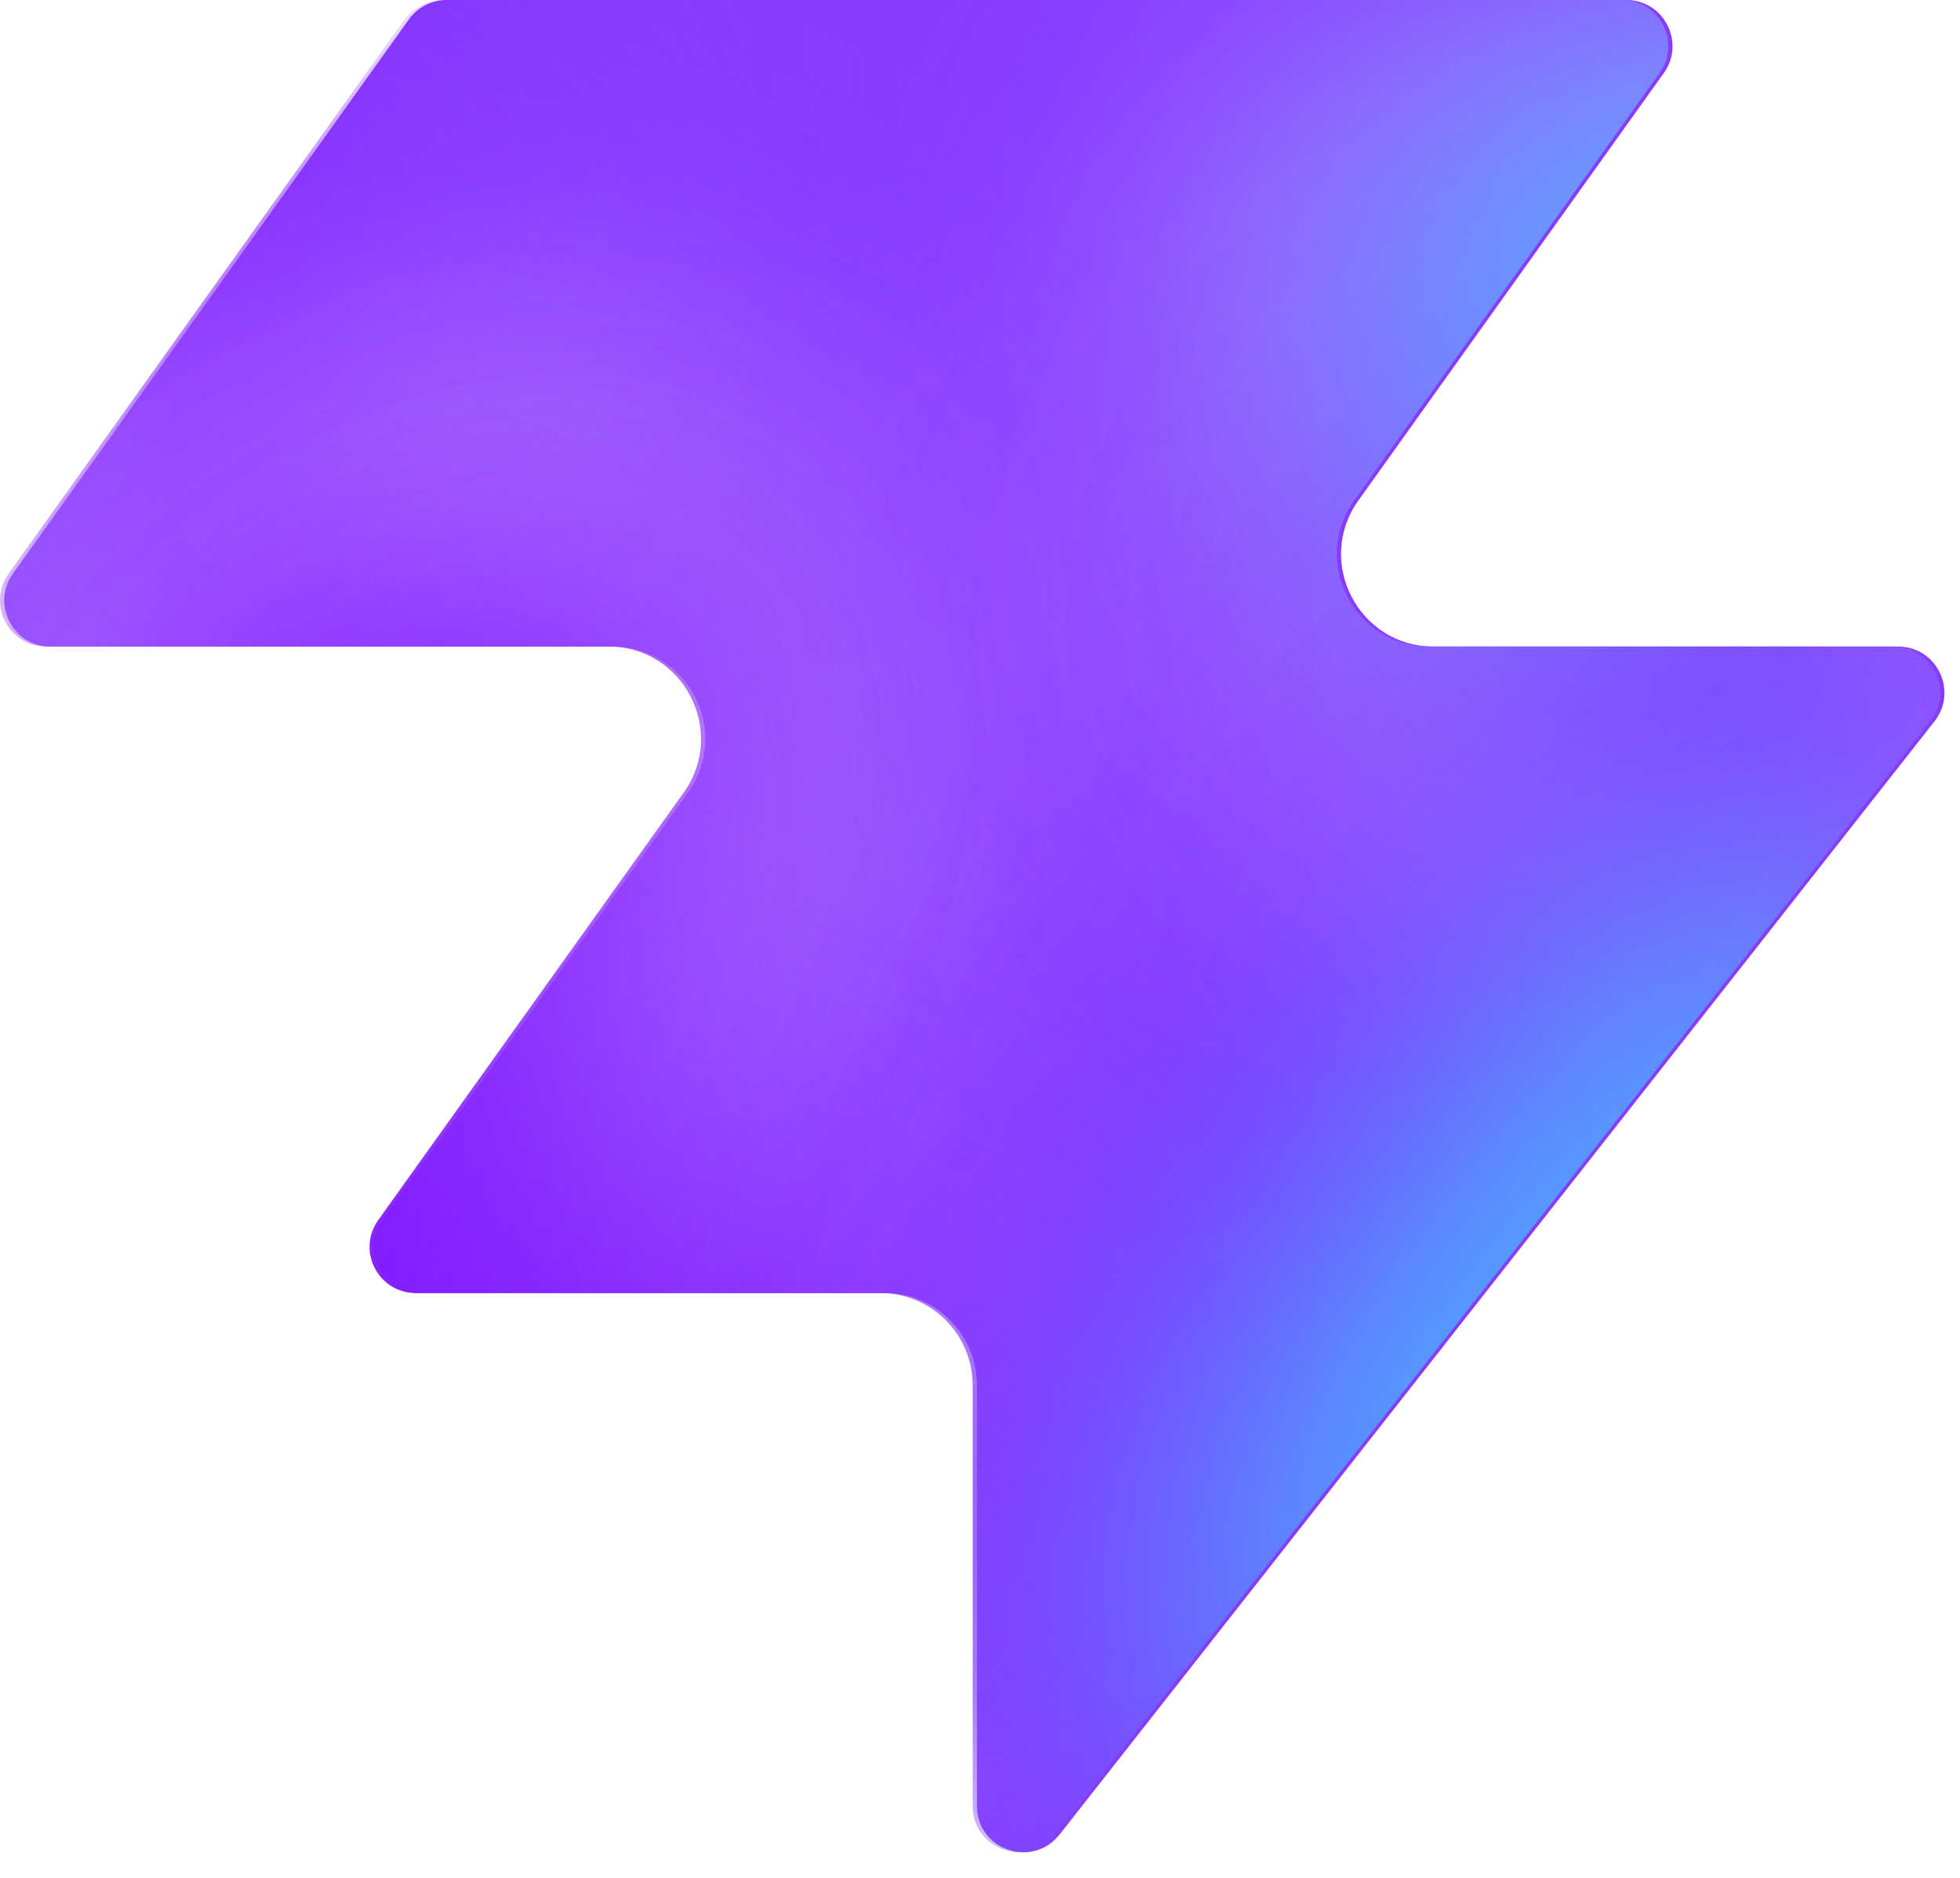
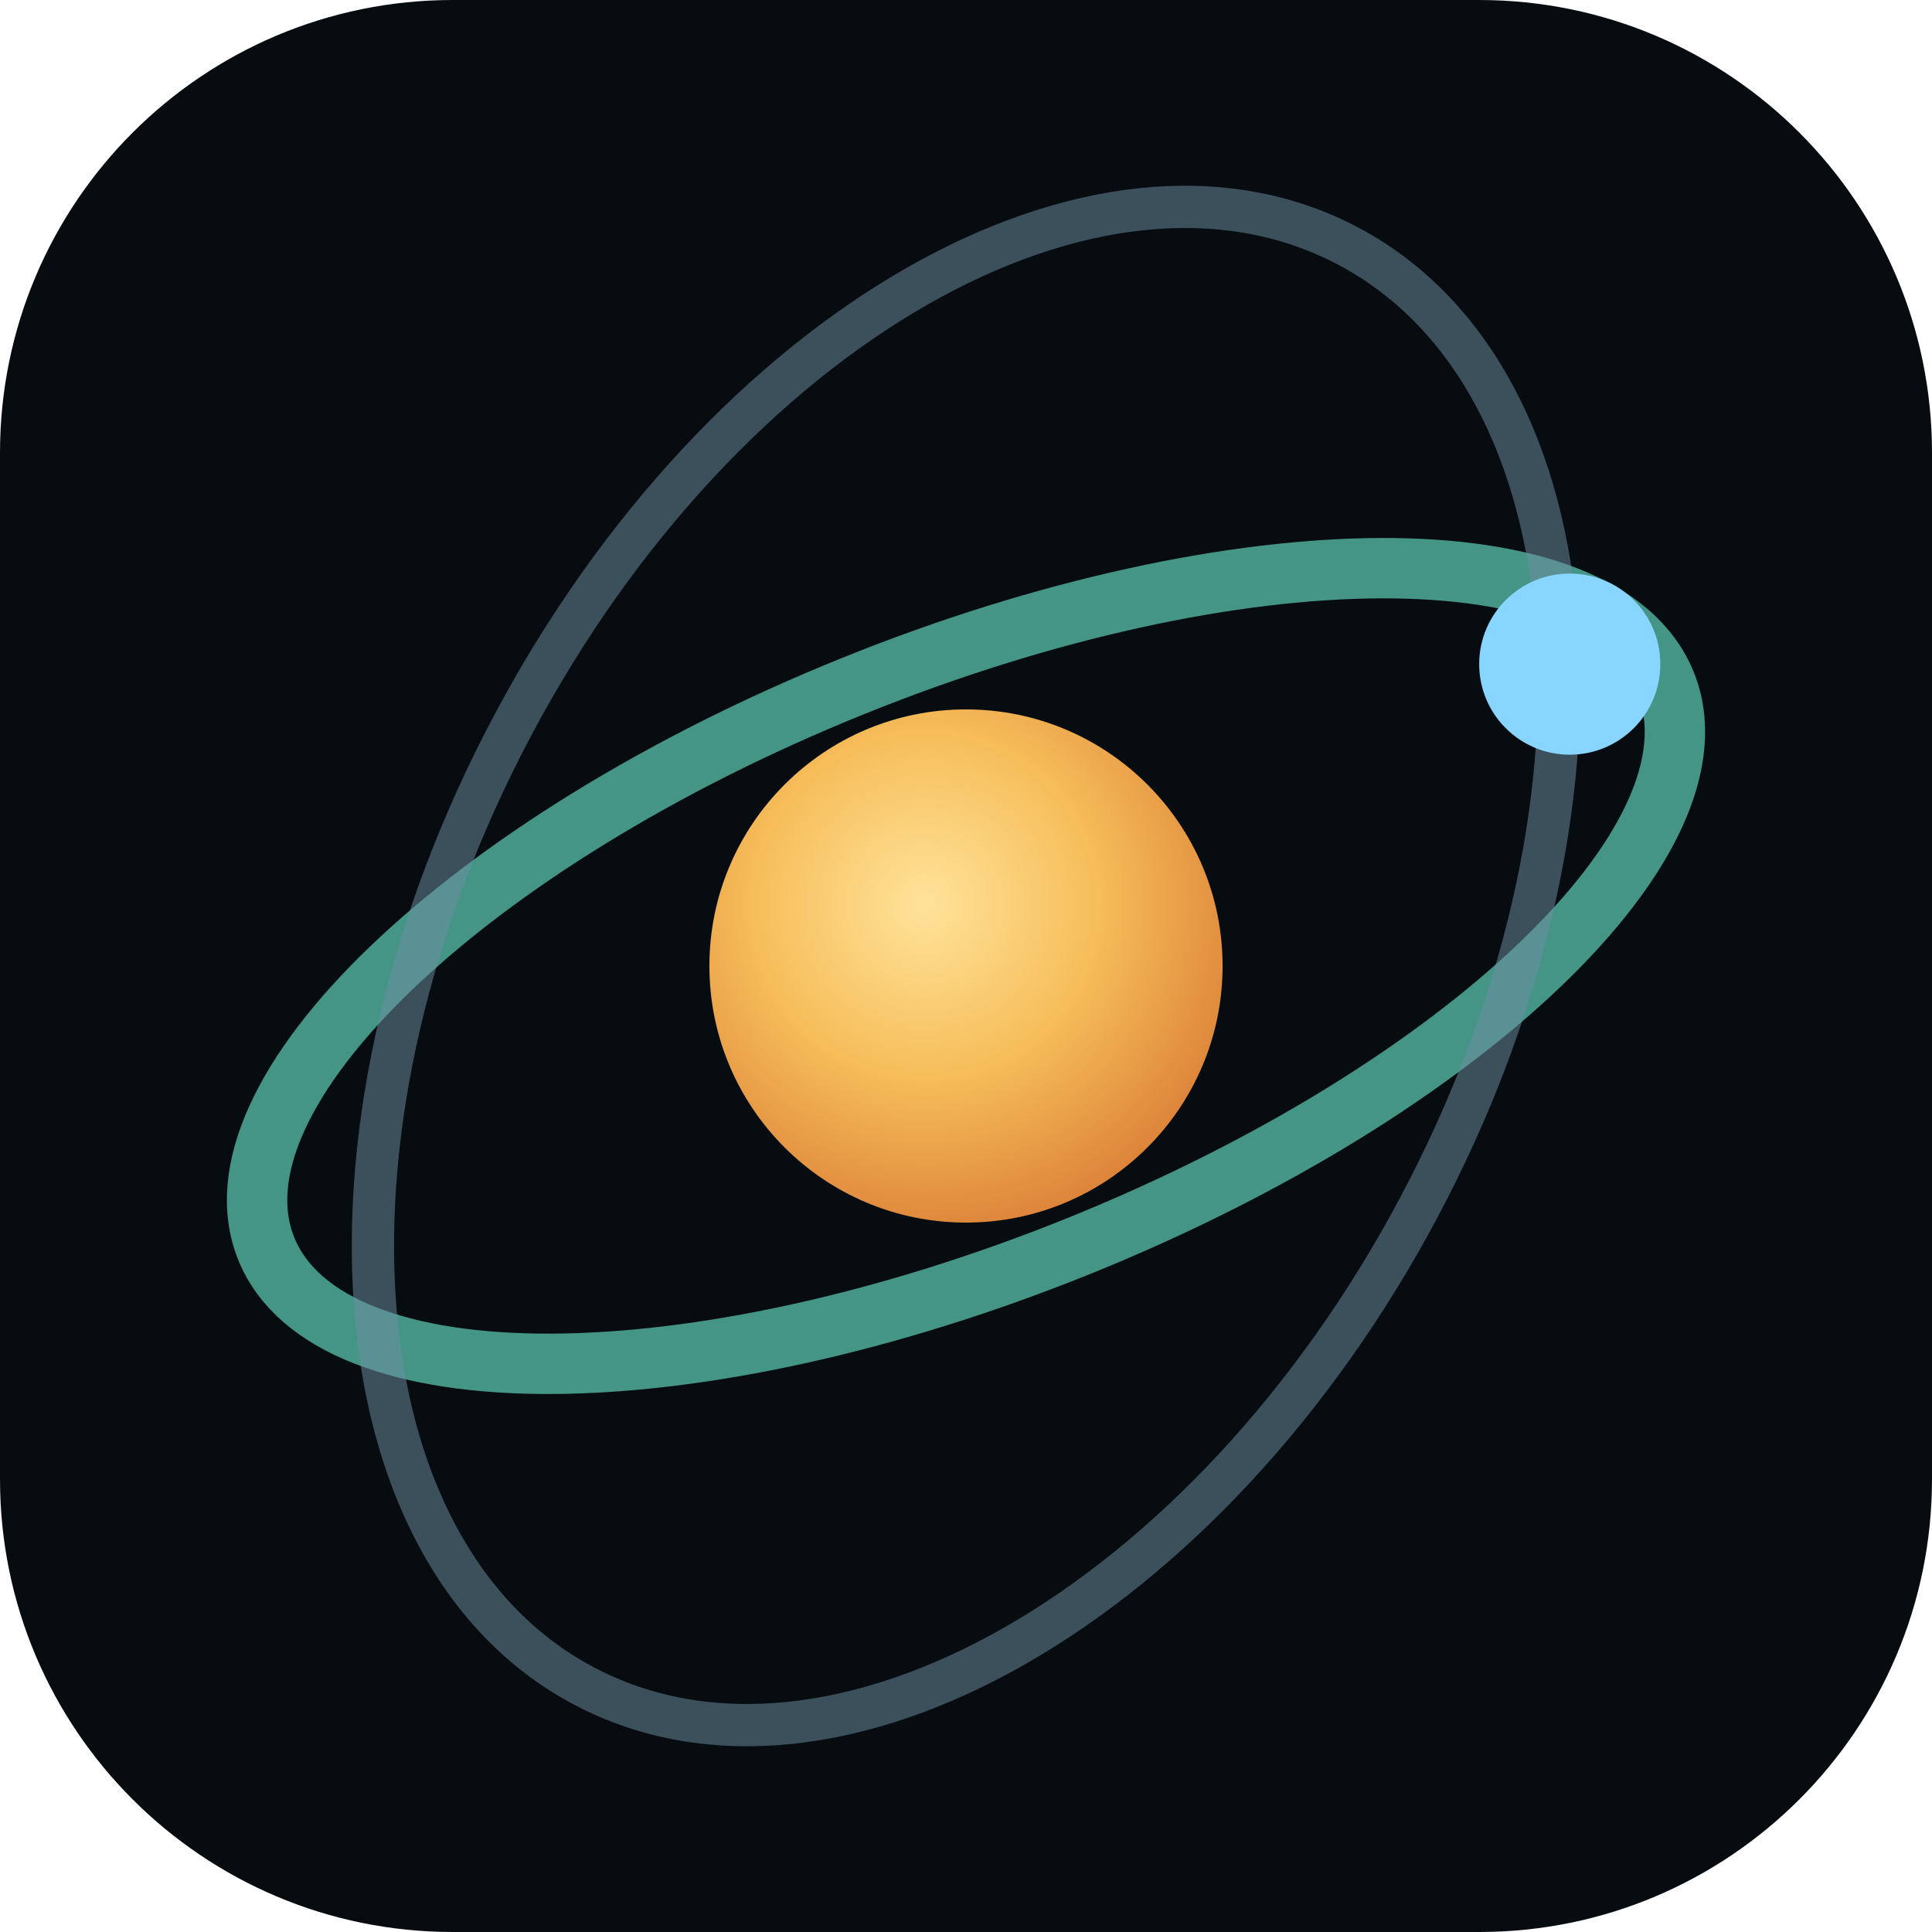
- <svg xmlns="http://www.w3.org/2000/svg" width="48" height="46" fill="none" viewBox="0 0 48 46">
-   <path fill="#863bff" d="M25.946 44.938c-.664.845-2.021.375-2.021-.698V33.937a2.26 2.26 0 0 0-2.262-2.262H10.287c-.92 0-1.456-1.04-.92-1.788l7.48-10.471c1.07-1.497 0-3.578-1.842-3.578H1.237c-.92 0-1.456-1.04-.92-1.788L10.013.474c.214-.297.556-.474.92-.474h28.894c.92 0 1.456 1.04.92 1.788l-7.48 10.471c-1.07 1.498 0 3.579 1.842 3.579h11.377c.943 0 1.473 1.088.89 1.83L25.947 44.94z" style="fill:#863bff;fill:color(display-p3 .525 .23 1);fill-opacity:1" />
-   <mask id="a" width="48" height="46" x="0" y="0" maskUnits="userSpaceOnUse" style="mask-type:alpha">
-     <path fill="#000" d="M25.842 44.938c-.664.844-2.021.375-2.021-.698V33.937a2.26 2.26 0 0 0-2.262-2.262H10.183c-.92 0-1.456-1.04-.92-1.788l7.48-10.471c1.07-1.498 0-3.579-1.842-3.579H1.133c-.92 0-1.456-1.04-.92-1.787L9.91.473c.214-.297.556-.474.92-.474h28.894c.92 0 1.456 1.04.92 1.788l-7.48 10.471c-1.07 1.498 0 3.578 1.842 3.578h11.377c.943 0 1.473 1.088.89 1.832L25.843 44.94z" style="fill:#000;fill-opacity:1" />
-   </mask>
-   <g mask="url(#a)">
-     <g filter="url(#b)">
-       <ellipse cx="5.508" cy="14.704" fill="#ede6ff" rx="5.508" ry="14.704" style="fill:#ede6ff;fill:color(display-p3 .927 .903 1);fill-opacity:1" transform="matrix(.00324 1 1 -.00324 -4.47 31.516)" />
-     </g>
-     <g filter="url(#c)">
-       <ellipse cx="10.399" cy="29.851" fill="#ede6ff" rx="10.399" ry="29.851" style="fill:#ede6ff;fill:color(display-p3 .927 .903 1);fill-opacity:1" transform="matrix(.00324 1 1 -.00324 -39.328 7.883)" />
-     </g>
-     <g filter="url(#d)">
-       <ellipse cx="5.508" cy="30.487" fill="#7e14ff" rx="5.508" ry="30.487" style="fill:#7e14ff;fill:color(display-p3 .492 .077 1);fill-opacity:1" transform="rotate(89.814 -25.913 -14.639)scale(1 -1)" />
-     </g>
-     <g filter="url(#e)">
-       <ellipse cx="5.508" cy="30.599" fill="#7e14ff" rx="5.508" ry="30.599" style="fill:#7e14ff;fill:color(display-p3 .492 .077 1);fill-opacity:1" transform="rotate(89.814 -32.644 -3.334)scale(1 -1)" />
-     </g>
-     <g filter="url(#f)">
-       <ellipse cx="5.508" cy="30.599" fill="#7e14ff" rx="5.508" ry="30.599" style="fill:#7e14ff;fill:color(display-p3 .492 .077 1);fill-opacity:1" transform="matrix(.00324 1 1 -.00324 -34.34 30.47)" />
-     </g>
-     <g filter="url(#g)">
-       <ellipse cx="14.072" cy="22.078" fill="#ede6ff" rx="14.072" ry="22.078" style="fill:#ede6ff;fill:color(display-p3 .927 .903 1);fill-opacity:1" transform="rotate(93.35 24.506 48.493)scale(-1 1)" />
-     </g>
-     <g filter="url(#h)">
-       <ellipse cx="3.47" cy="21.501" fill="#7e14ff" rx="3.47" ry="21.501" style="fill:#7e14ff;fill:color(display-p3 .492 .077 1);fill-opacity:1" transform="rotate(89.009 28.708 47.59)scale(-1 1)" />
-     </g>
-     <g filter="url(#i)">
-       <ellipse cx="3.47" cy="21.501" fill="#7e14ff" rx="3.47" ry="21.501" style="fill:#7e14ff;fill:color(display-p3 .492 .077 1);fill-opacity:1" transform="rotate(89.009 28.708 47.59)scale(-1 1)" />
-     </g>
-     <g filter="url(#j)">
-       <ellipse cx=".387" cy="8.972" fill="#7e14ff" rx="4.407" ry="29.108" style="fill:#7e14ff;fill:color(display-p3 .492 .077 1);fill-opacity:1" transform="rotate(39.51 .387 8.972)" />
-     </g>
-     <g filter="url(#k)">
-       <ellipse cx="47.523" cy="-6.092" fill="#7e14ff" rx="4.407" ry="29.108" style="fill:#7e14ff;fill:color(display-p3 .492 .077 1);fill-opacity:1" transform="rotate(37.892 47.523 -6.092)" />
-     </g>
-     <g filter="url(#l)">
-       <ellipse cx="41.412" cy="6.333" fill="#47bfff" rx="5.971" ry="9.665" style="fill:#47bfff;fill:color(display-p3 .28 .748 1);fill-opacity:1" transform="rotate(37.892 41.412 6.333)" />
-     </g>
-     <g filter="url(#m)">
-       <ellipse cx="-1.879" cy="38.332" fill="#7e14ff" rx="4.407" ry="29.108" style="fill:#7e14ff;fill:color(display-p3 .492 .077 1);fill-opacity:1" transform="rotate(37.892 -1.88 38.332)" />
-     </g>
-     <g filter="url(#n)">
-       <ellipse cx="-1.879" cy="38.332" fill="#7e14ff" rx="4.407" ry="29.108" style="fill:#7e14ff;fill:color(display-p3 .492 .077 1);fill-opacity:1" transform="rotate(37.892 -1.88 38.332)" />
-     </g>
-     <g filter="url(#o)">
-       <ellipse cx="35.651" cy="29.907" fill="#7e14ff" rx="4.407" ry="29.108" style="fill:#7e14ff;fill:color(display-p3 .492 .077 1);fill-opacity:1" transform="rotate(37.892 35.651 29.907)" />
-     </g>
-     <g filter="url(#p)">
-       <ellipse cx="38.418" cy="32.4" fill="#47bfff" rx="5.971" ry="15.297" style="fill:#47bfff;fill:color(display-p3 .28 .748 1);fill-opacity:1" transform="rotate(37.892 38.418 32.4)" />
-     </g>
-   </g>
+ <svg xmlns="http://www.w3.org/2000/svg" viewBox="0 0 64 64">
  <defs>
-     <filter id="b" width="60.045" height="41.654" x="-19.77" y="16.149" color-interpolation-filters="sRGB" filterUnits="userSpaceOnUse">
-       <feFlood flood-opacity="0" result="BackgroundImageFix" />
-       <feBlend in="SourceGraphic" in2="BackgroundImageFix" result="shape" />
-       <feGaussianBlur result="effect1_foregroundBlur_2002_17158" stdDeviation="7.659" />
-     </filter>
-     <filter id="c" width="90.34" height="51.437" x="-54.613" y="-7.533" color-interpolation-filters="sRGB" filterUnits="userSpaceOnUse">
-       <feFlood flood-opacity="0" result="BackgroundImageFix" />
-       <feBlend in="SourceGraphic" in2="BackgroundImageFix" result="shape" />
-       <feGaussianBlur result="effect1_foregroundBlur_2002_17158" stdDeviation="7.659" />
-     </filter>
-     <filter id="d" width="79.355" height="29.4" x="-49.64" y="2.03" color-interpolation-filters="sRGB" filterUnits="userSpaceOnUse">
-       <feFlood flood-opacity="0" result="BackgroundImageFix" />
-       <feBlend in="SourceGraphic" in2="BackgroundImageFix" result="shape" />
-       <feGaussianBlur result="effect1_foregroundBlur_2002_17158" stdDeviation="4.596" />
-     </filter>
-     <filter id="e" width="79.579" height="29.4" x="-45.045" y="20.029" color-interpolation-filters="sRGB" filterUnits="userSpaceOnUse">
-       <feFlood flood-opacity="0" result="BackgroundImageFix" />
-       <feBlend in="SourceGraphic" in2="BackgroundImageFix" result="shape" />
-       <feGaussianBlur result="effect1_foregroundBlur_2002_17158" stdDeviation="4.596" />
-     </filter>
-     <filter id="f" width="79.579" height="29.4" x="-43.513" y="21.178" color-interpolation-filters="sRGB" filterUnits="userSpaceOnUse">
-       <feFlood flood-opacity="0" result="BackgroundImageFix" />
-       <feBlend in="SourceGraphic" in2="BackgroundImageFix" result="shape" />
-       <feGaussianBlur result="effect1_foregroundBlur_2002_17158" stdDeviation="4.596" />
-     </filter>
-     <filter id="g" width="74.749" height="58.852" x="15.756" y="-17.901" color-interpolation-filters="sRGB" filterUnits="userSpaceOnUse">
-       <feFlood flood-opacity="0" result="BackgroundImageFix" />
-       <feBlend in="SourceGraphic" in2="BackgroundImageFix" result="shape" />
-       <feGaussianBlur result="effect1_foregroundBlur_2002_17158" stdDeviation="7.659" />
-     </filter>
-     <filter id="h" width="61.377" height="25.362" x="23.548" y="2.284" color-interpolation-filters="sRGB" filterUnits="userSpaceOnUse">
-       <feFlood flood-opacity="0" result="BackgroundImageFix" />
-       <feBlend in="SourceGraphic" in2="BackgroundImageFix" result="shape" />
-       <feGaussianBlur result="effect1_foregroundBlur_2002_17158" stdDeviation="4.596" />
-     </filter>
-     <filter id="i" width="61.377" height="25.362" x="23.548" y="2.284" color-interpolation-filters="sRGB" filterUnits="userSpaceOnUse">
-       <feFlood flood-opacity="0" result="BackgroundImageFix" />
-       <feBlend in="SourceGraphic" in2="BackgroundImageFix" result="shape" />
-       <feGaussianBlur result="effect1_foregroundBlur_2002_17158" stdDeviation="4.596" />
-     </filter>
-     <filter id="j" width="56.045" height="63.649" x="-27.636" y="-22.853" color-interpolation-filters="sRGB" filterUnits="userSpaceOnUse">
-       <feFlood flood-opacity="0" result="BackgroundImageFix" />
-       <feBlend in="SourceGraphic" in2="BackgroundImageFix" result="shape" />
-       <feGaussianBlur result="effect1_foregroundBlur_2002_17158" stdDeviation="4.596" />
-     </filter>
-     <filter id="k" width="54.814" height="64.646" x="20.116" y="-38.415" color-interpolation-filters="sRGB" filterUnits="userSpaceOnUse">
-       <feFlood flood-opacity="0" result="BackgroundImageFix" />
-       <feBlend in="SourceGraphic" in2="BackgroundImageFix" result="shape" />
-       <feGaussianBlur result="effect1_foregroundBlur_2002_17158" stdDeviation="4.596" />
-     </filter>
-     <filter id="l" width="33.541" height="35.313" x="24.641" y="-11.323" color-interpolation-filters="sRGB" filterUnits="userSpaceOnUse">
-       <feFlood flood-opacity="0" result="BackgroundImageFix" />
-       <feBlend in="SourceGraphic" in2="BackgroundImageFix" result="shape" />
-       <feGaussianBlur result="effect1_foregroundBlur_2002_17158" stdDeviation="4.596" />
-     </filter>
-     <filter id="m" width="54.814" height="64.646" x="-29.286" y="6.009" color-interpolation-filters="sRGB" filterUnits="userSpaceOnUse">
-       <feFlood flood-opacity="0" result="BackgroundImageFix" />
-       <feBlend in="SourceGraphic" in2="BackgroundImageFix" result="shape" />
-       <feGaussianBlur result="effect1_foregroundBlur_2002_17158" stdDeviation="4.596" />
-     </filter>
-     <filter id="n" width="54.814" height="64.646" x="-29.286" y="6.009" color-interpolation-filters="sRGB" filterUnits="userSpaceOnUse">
-       <feFlood flood-opacity="0" result="BackgroundImageFix" />
-       <feBlend in="SourceGraphic" in2="BackgroundImageFix" result="shape" />
-       <feGaussianBlur result="effect1_foregroundBlur_2002_17158" stdDeviation="4.596" />
-     </filter>
-     <filter id="o" width="54.814" height="64.646" x="8.244" y="-2.416" color-interpolation-filters="sRGB" filterUnits="userSpaceOnUse">
-       <feFlood flood-opacity="0" result="BackgroundImageFix" />
-       <feBlend in="SourceGraphic" in2="BackgroundImageFix" result="shape" />
-       <feGaussianBlur result="effect1_foregroundBlur_2002_17158" stdDeviation="4.596" />
-     </filter>
-     <filter id="p" width="39.409" height="43.623" x="18.713" y="10.588" color-interpolation-filters="sRGB" filterUnits="userSpaceOnUse">
-       <feFlood flood-opacity="0" result="BackgroundImageFix" />
-       <feBlend in="SourceGraphic" in2="BackgroundImageFix" result="shape" />
-       <feGaussianBlur result="effect1_foregroundBlur_2002_17158" stdDeviation="4.596" />
-     </filter>
+     <radialGradient id="g" cx="42%" cy="38%" r="68%">
+       <stop offset="0" stop-color="#ffe39a" />
+       <stop offset=".5" stop-color="#f6bd59" />
+       <stop offset="1" stop-color="#db7e36" />
+     </radialGradient>
  </defs>
+   <rect width="64" height="64" rx="15" fill="#070c11" />
+   <ellipse cx="32" cy="32" rx="25" ry="10" fill="none" stroke="#5bcab2" stroke-width="2" opacity=".72" transform="rotate(-22 32 32)" />
+   <ellipse cx="32" cy="32" rx="17" ry="27" fill="none" stroke="#6d8ea2" stroke-width="1.4" opacity=".52" transform="rotate(28 32 32)" />
+   <circle cx="32" cy="32" r="8.5" fill="url(#g)" />
+   <circle cx="52" cy="22" r="3" fill="#88d6ff" />
</svg>
